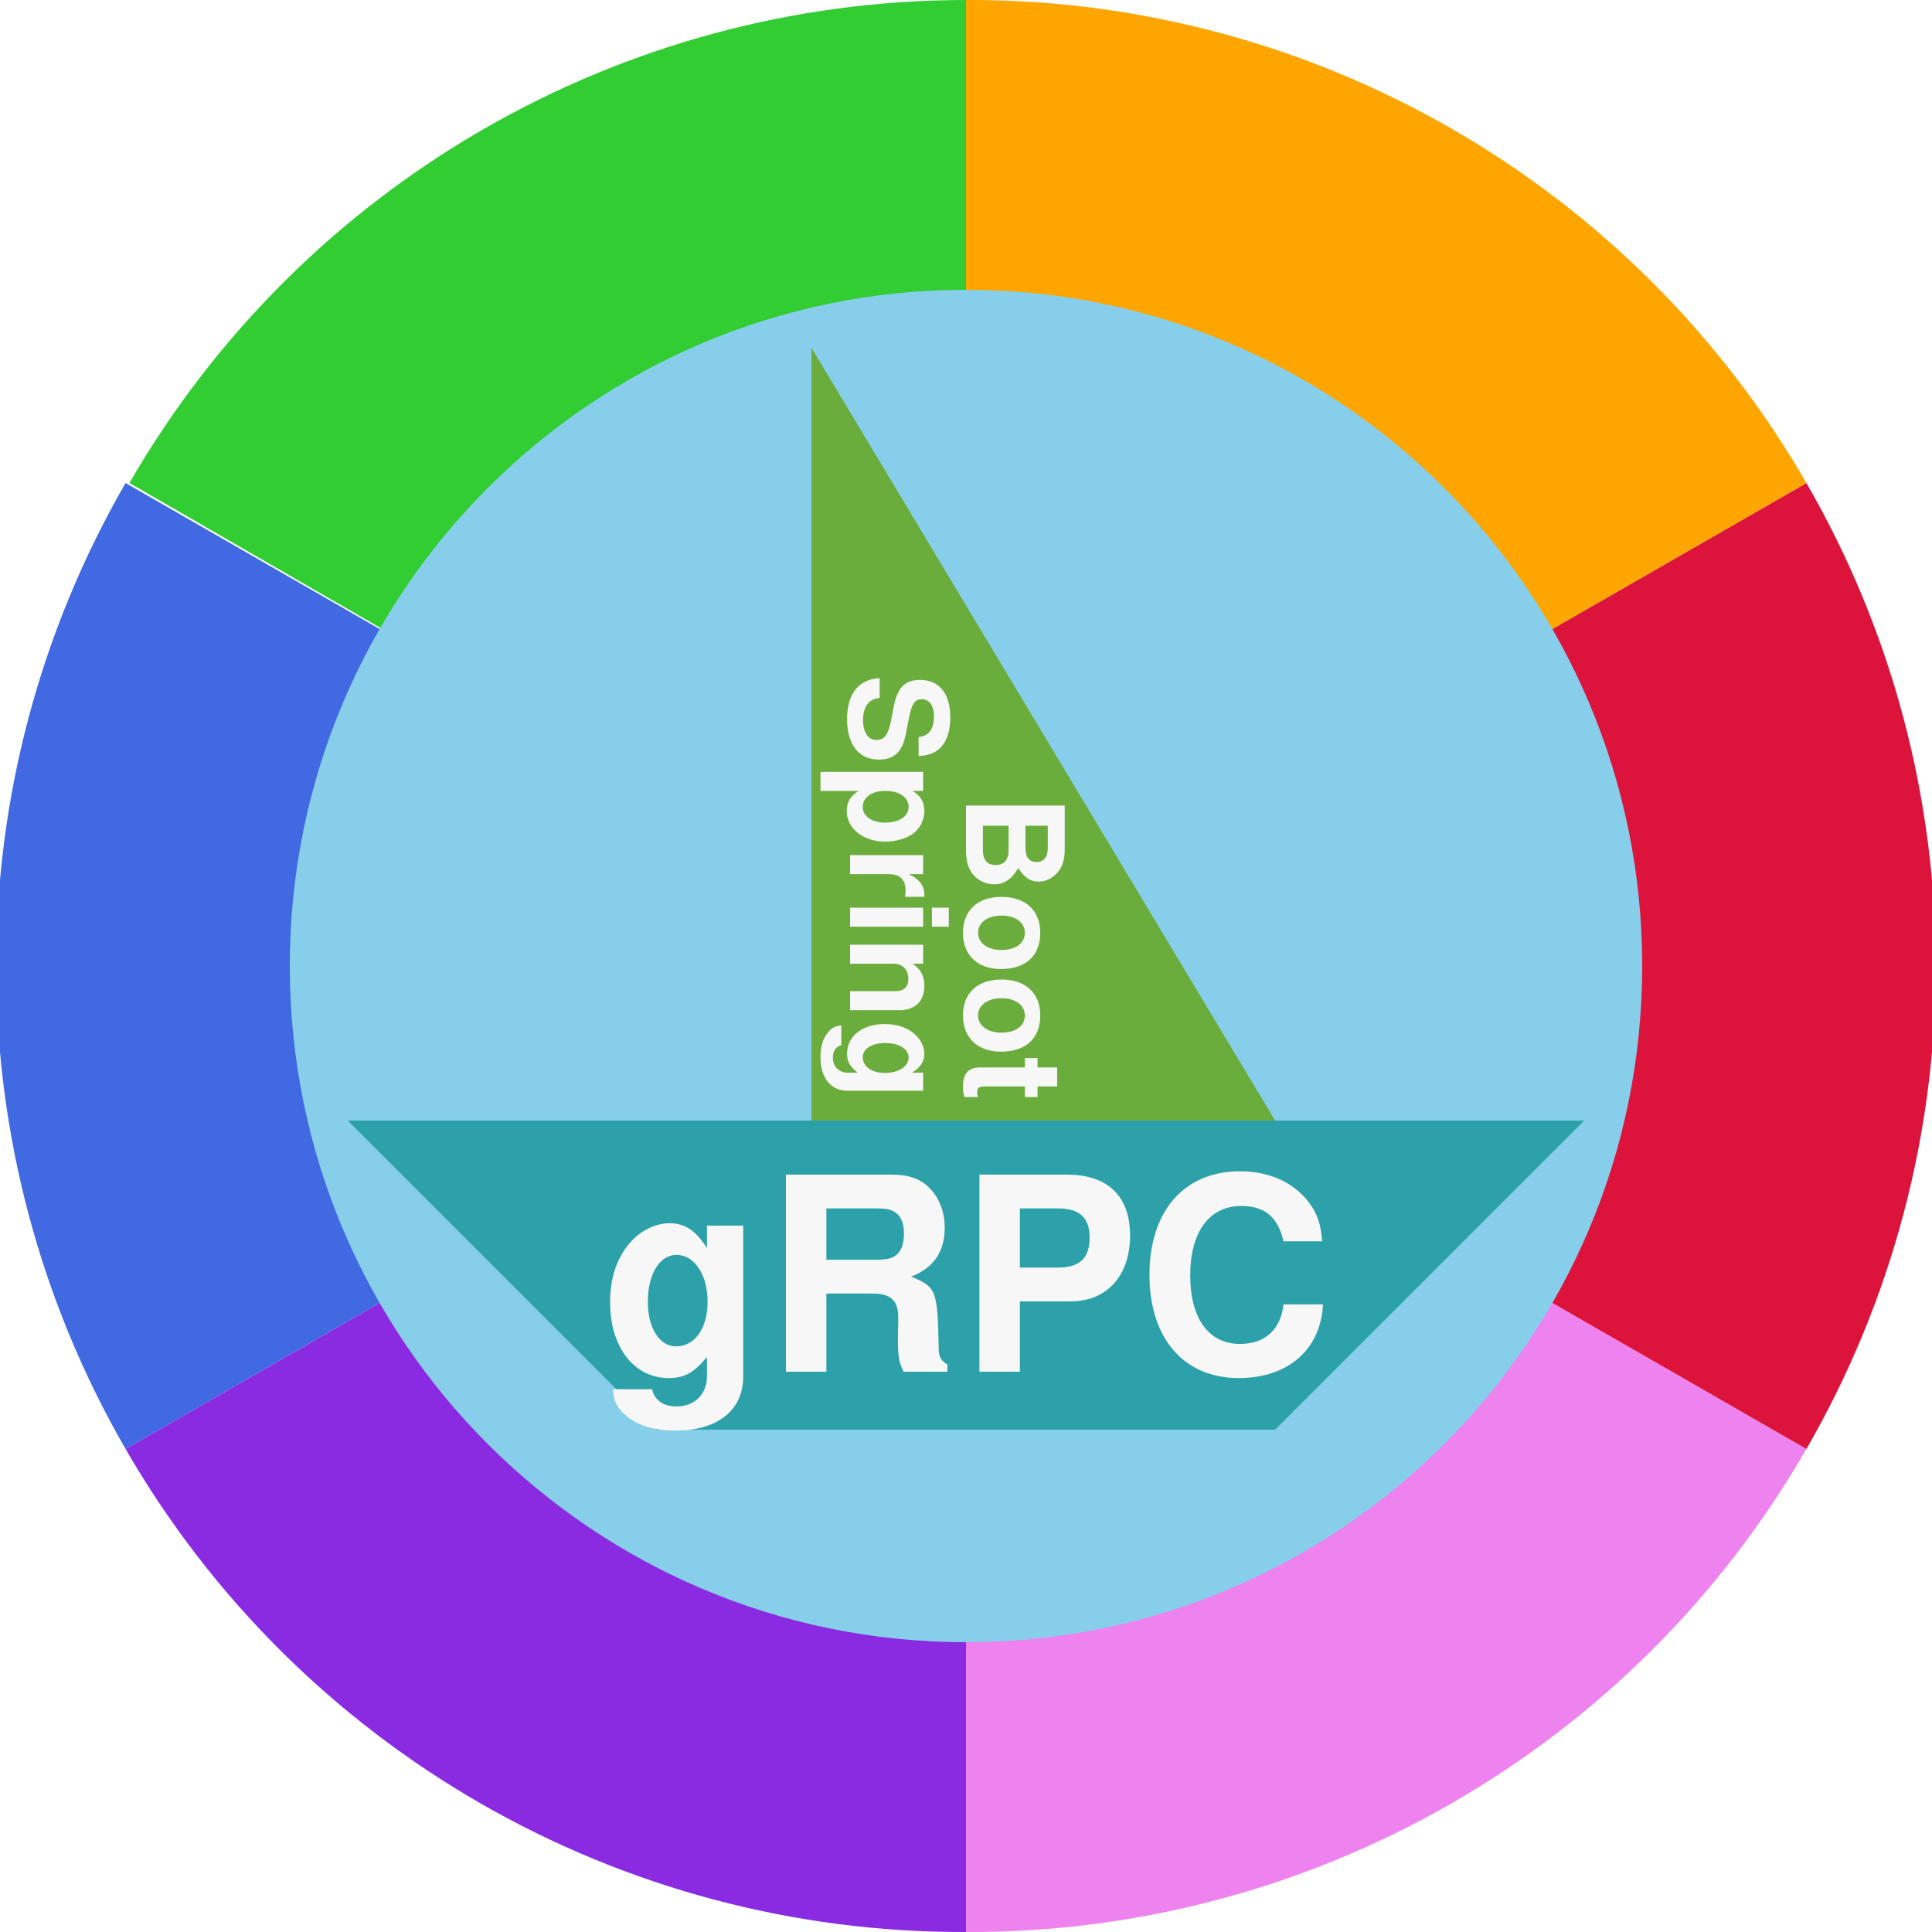
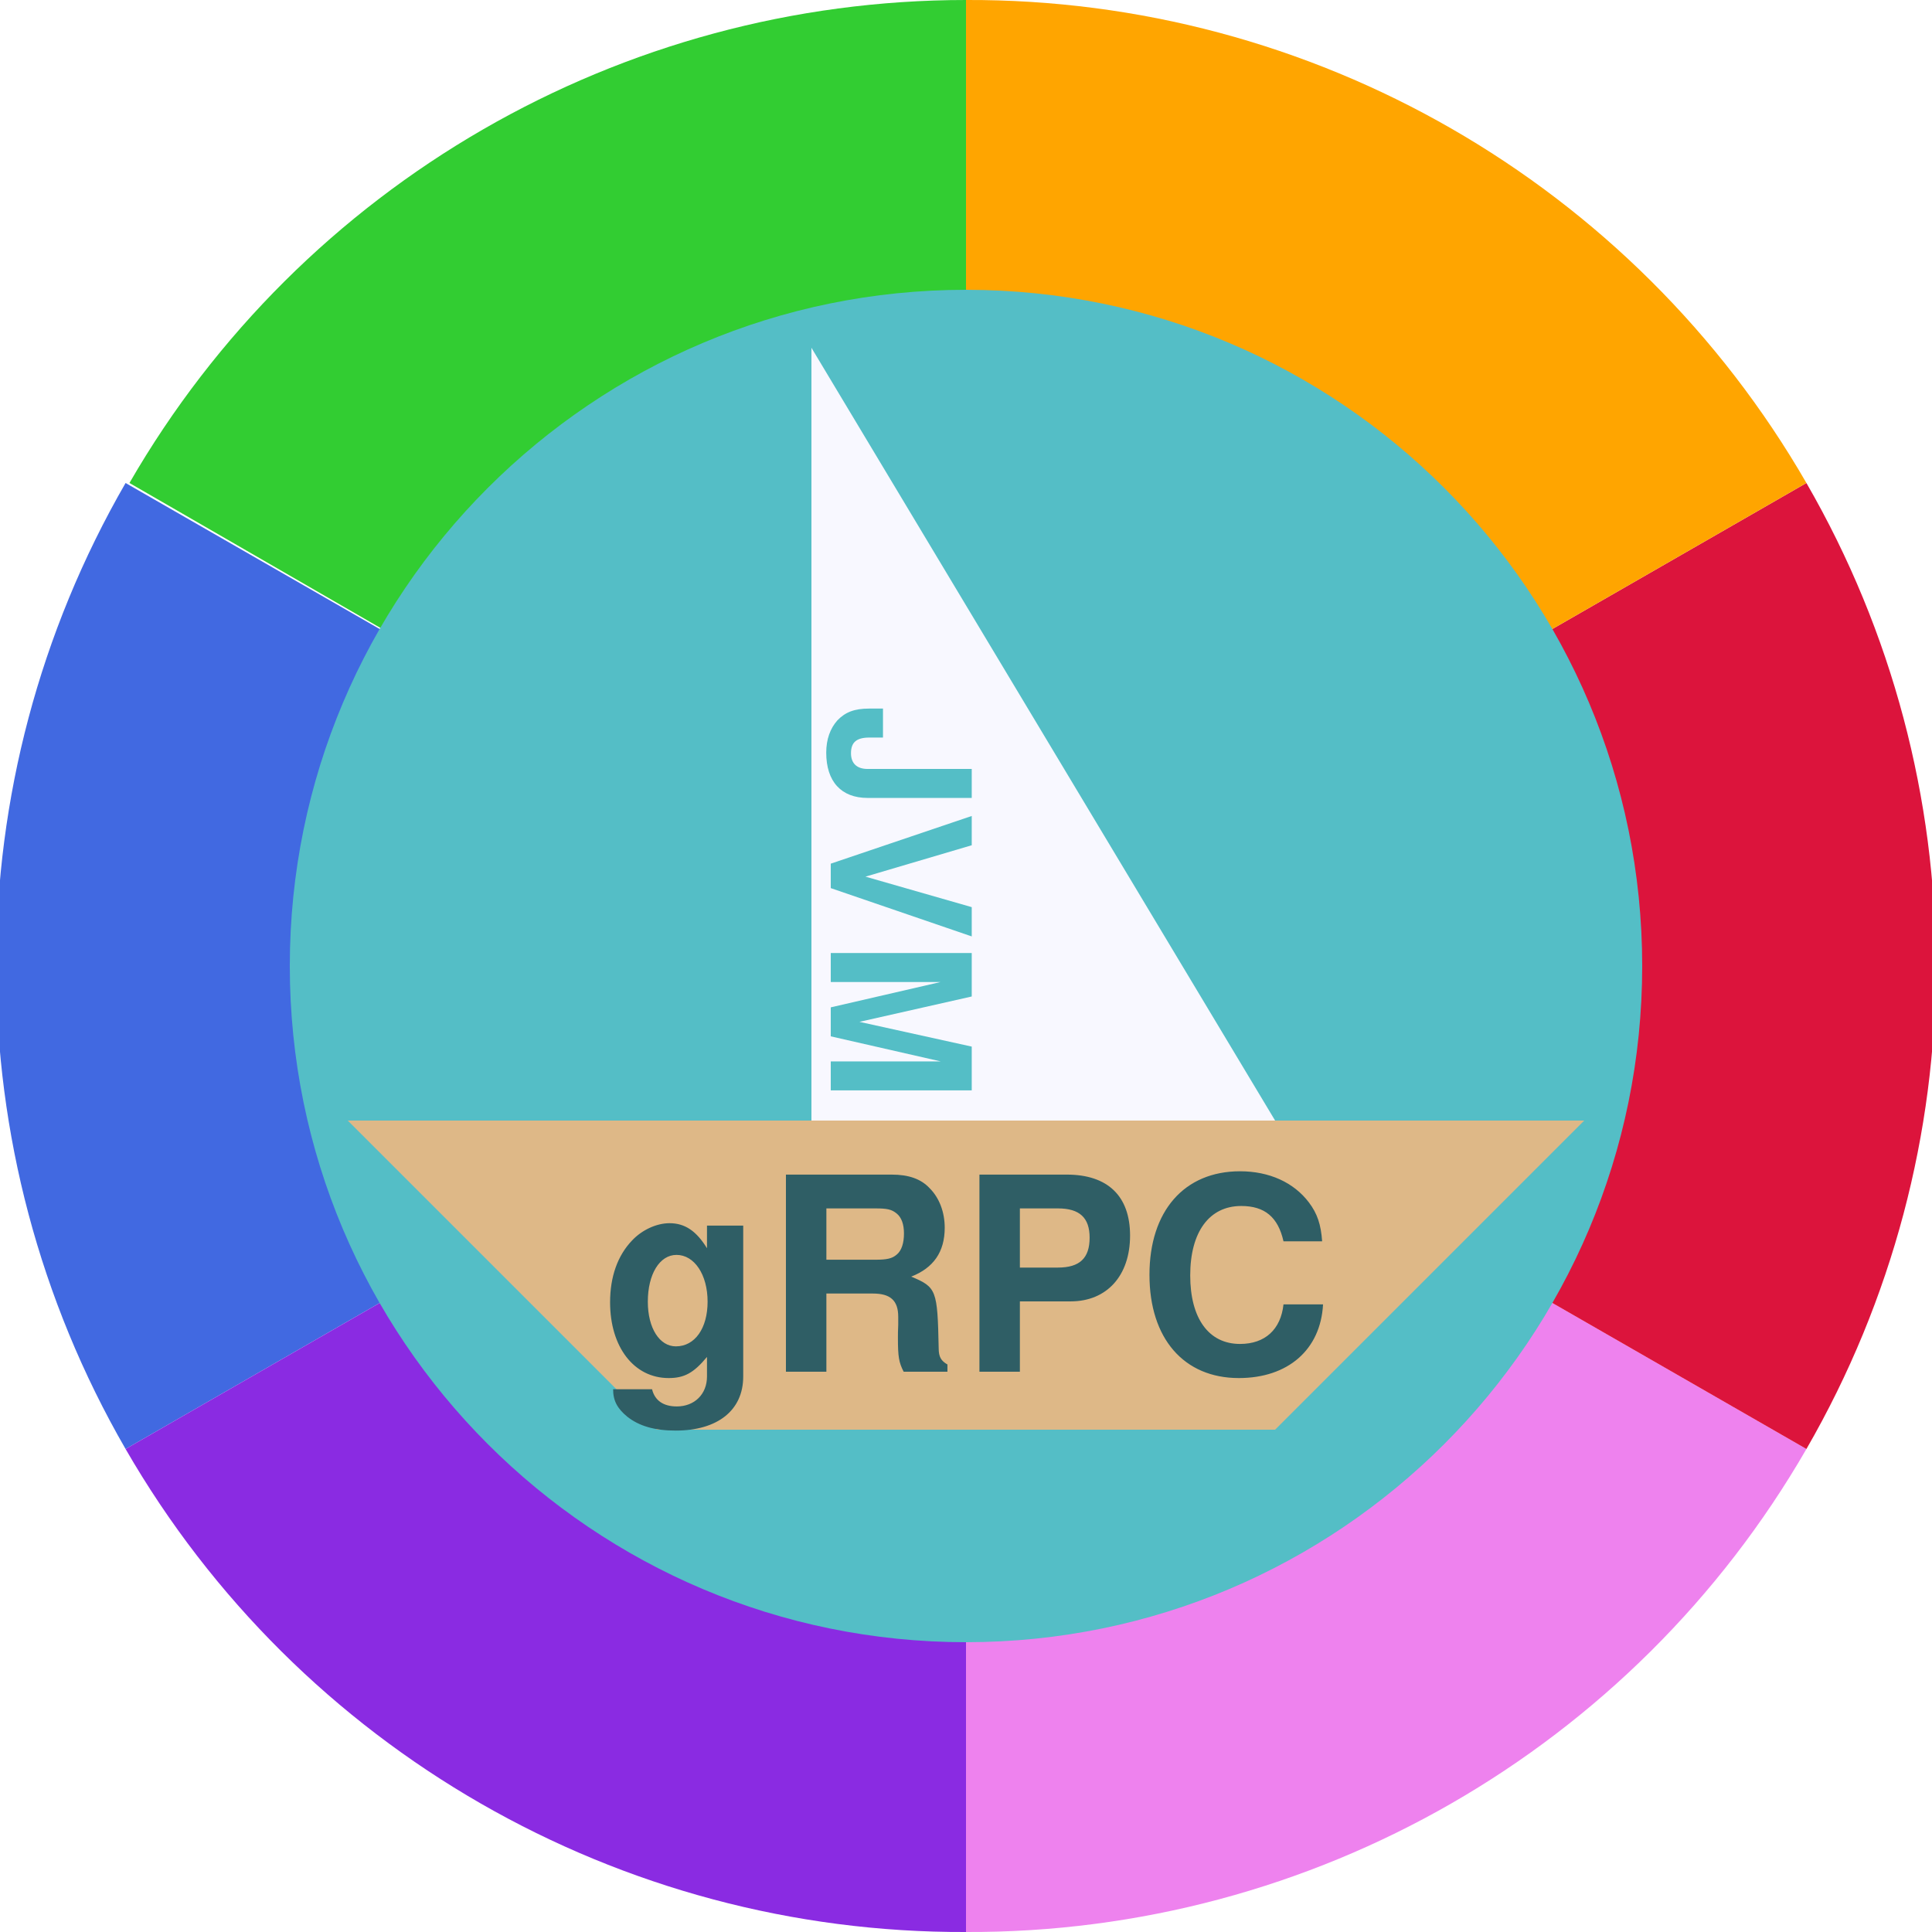
<svg xmlns="http://www.w3.org/2000/svg" width="100" height="100">
  <g id="group-color" stroke="none" stroke-width="none">
    <path id="element-color-1" d="M50,50 m0,-50 a50,50,1,0,0,-43.3,25 L50,50 z" fill="LimeGreen" />
    <path id="element-color-2" d="M50,50 m-43.5,-25 a50,50,1,0,0,0,50 L50,50 z" fill="RoyalBlue" />
    <path id="element-color-3" d="M50,50 m-43.5,25 a50,50,1,0,0,43.5,25 L50,50 z" fill="BlueViolet" />
    <path id="element-color-4" d="M50,50 m0,50 a50,50,1,0,0,43.5,-25 L50,50 z" fill="Violet" />
    <path id="element-color-5" d="M50,50 m43.5,25 a50,50,1,0,0,0,-50 L50,50 z" fill="Crimson" />
    <path id="element-color-6" d="M50,50 m43.5,-25 a50,50,1,0,0,-43.5,-25 L50,50 z" fill="Orange" />
-     <circle cx="50" cy="50" r="35" fill="SkyBlue" />
-     <path id="element-boat" d="M50,50 m-32,8 l64,0 l-16,16 l-32,0 z" fill="#2CA1AA" />
-     <path id="element-sail" d="M50,50 m-8,-32 l24,40 l-24,0 z" fill="#6AAD3D" />
+     <circle cx="50" cy="50" r="35" fill="#54BEC6" />
+     <path id="element-boat" d="M50,50 m-32,8 l64,0 l-16,16 l-32,0 z" fill="BurlyWood" />
+     <path id="element-sail" d="M50,50 m-8,-32 l24,40 l-24,0 z" fill="GhostWhite" />
  </g>
  <g id="group-text" font-family="Helvetica, Arial, sans-serif" font-weight="bold">
-     <text id="element-grpc" x="50" y="71" text-anchor="middle" font-size="14" fill="#F7F7F7">
+     <text id="element-grpc" x="50" y="71" text-anchor="middle" font-size="14" fill="#2F5E65">
      gRPC
    </text>
-     <text id="element-spring" x="44" y="57" text-anchor="end" font-size="7" transform="rotate(90, 44, 57)" fill="#F7F7F7">
-       Spring
-     </text>
-     <text id="element-boot" x="50" y="57" text-anchor="end" font-size="7" transform="rotate(90, 50, 57)" fill="#F7F7F7">
-       Boot
+     <text id="element-jvm" x="43" y="57" text-anchor="end" font-size="10" transform="rotate(90, 43, 57)" fill="#54BEC6">
+       JVM
    </text>
  </g>
</svg>
